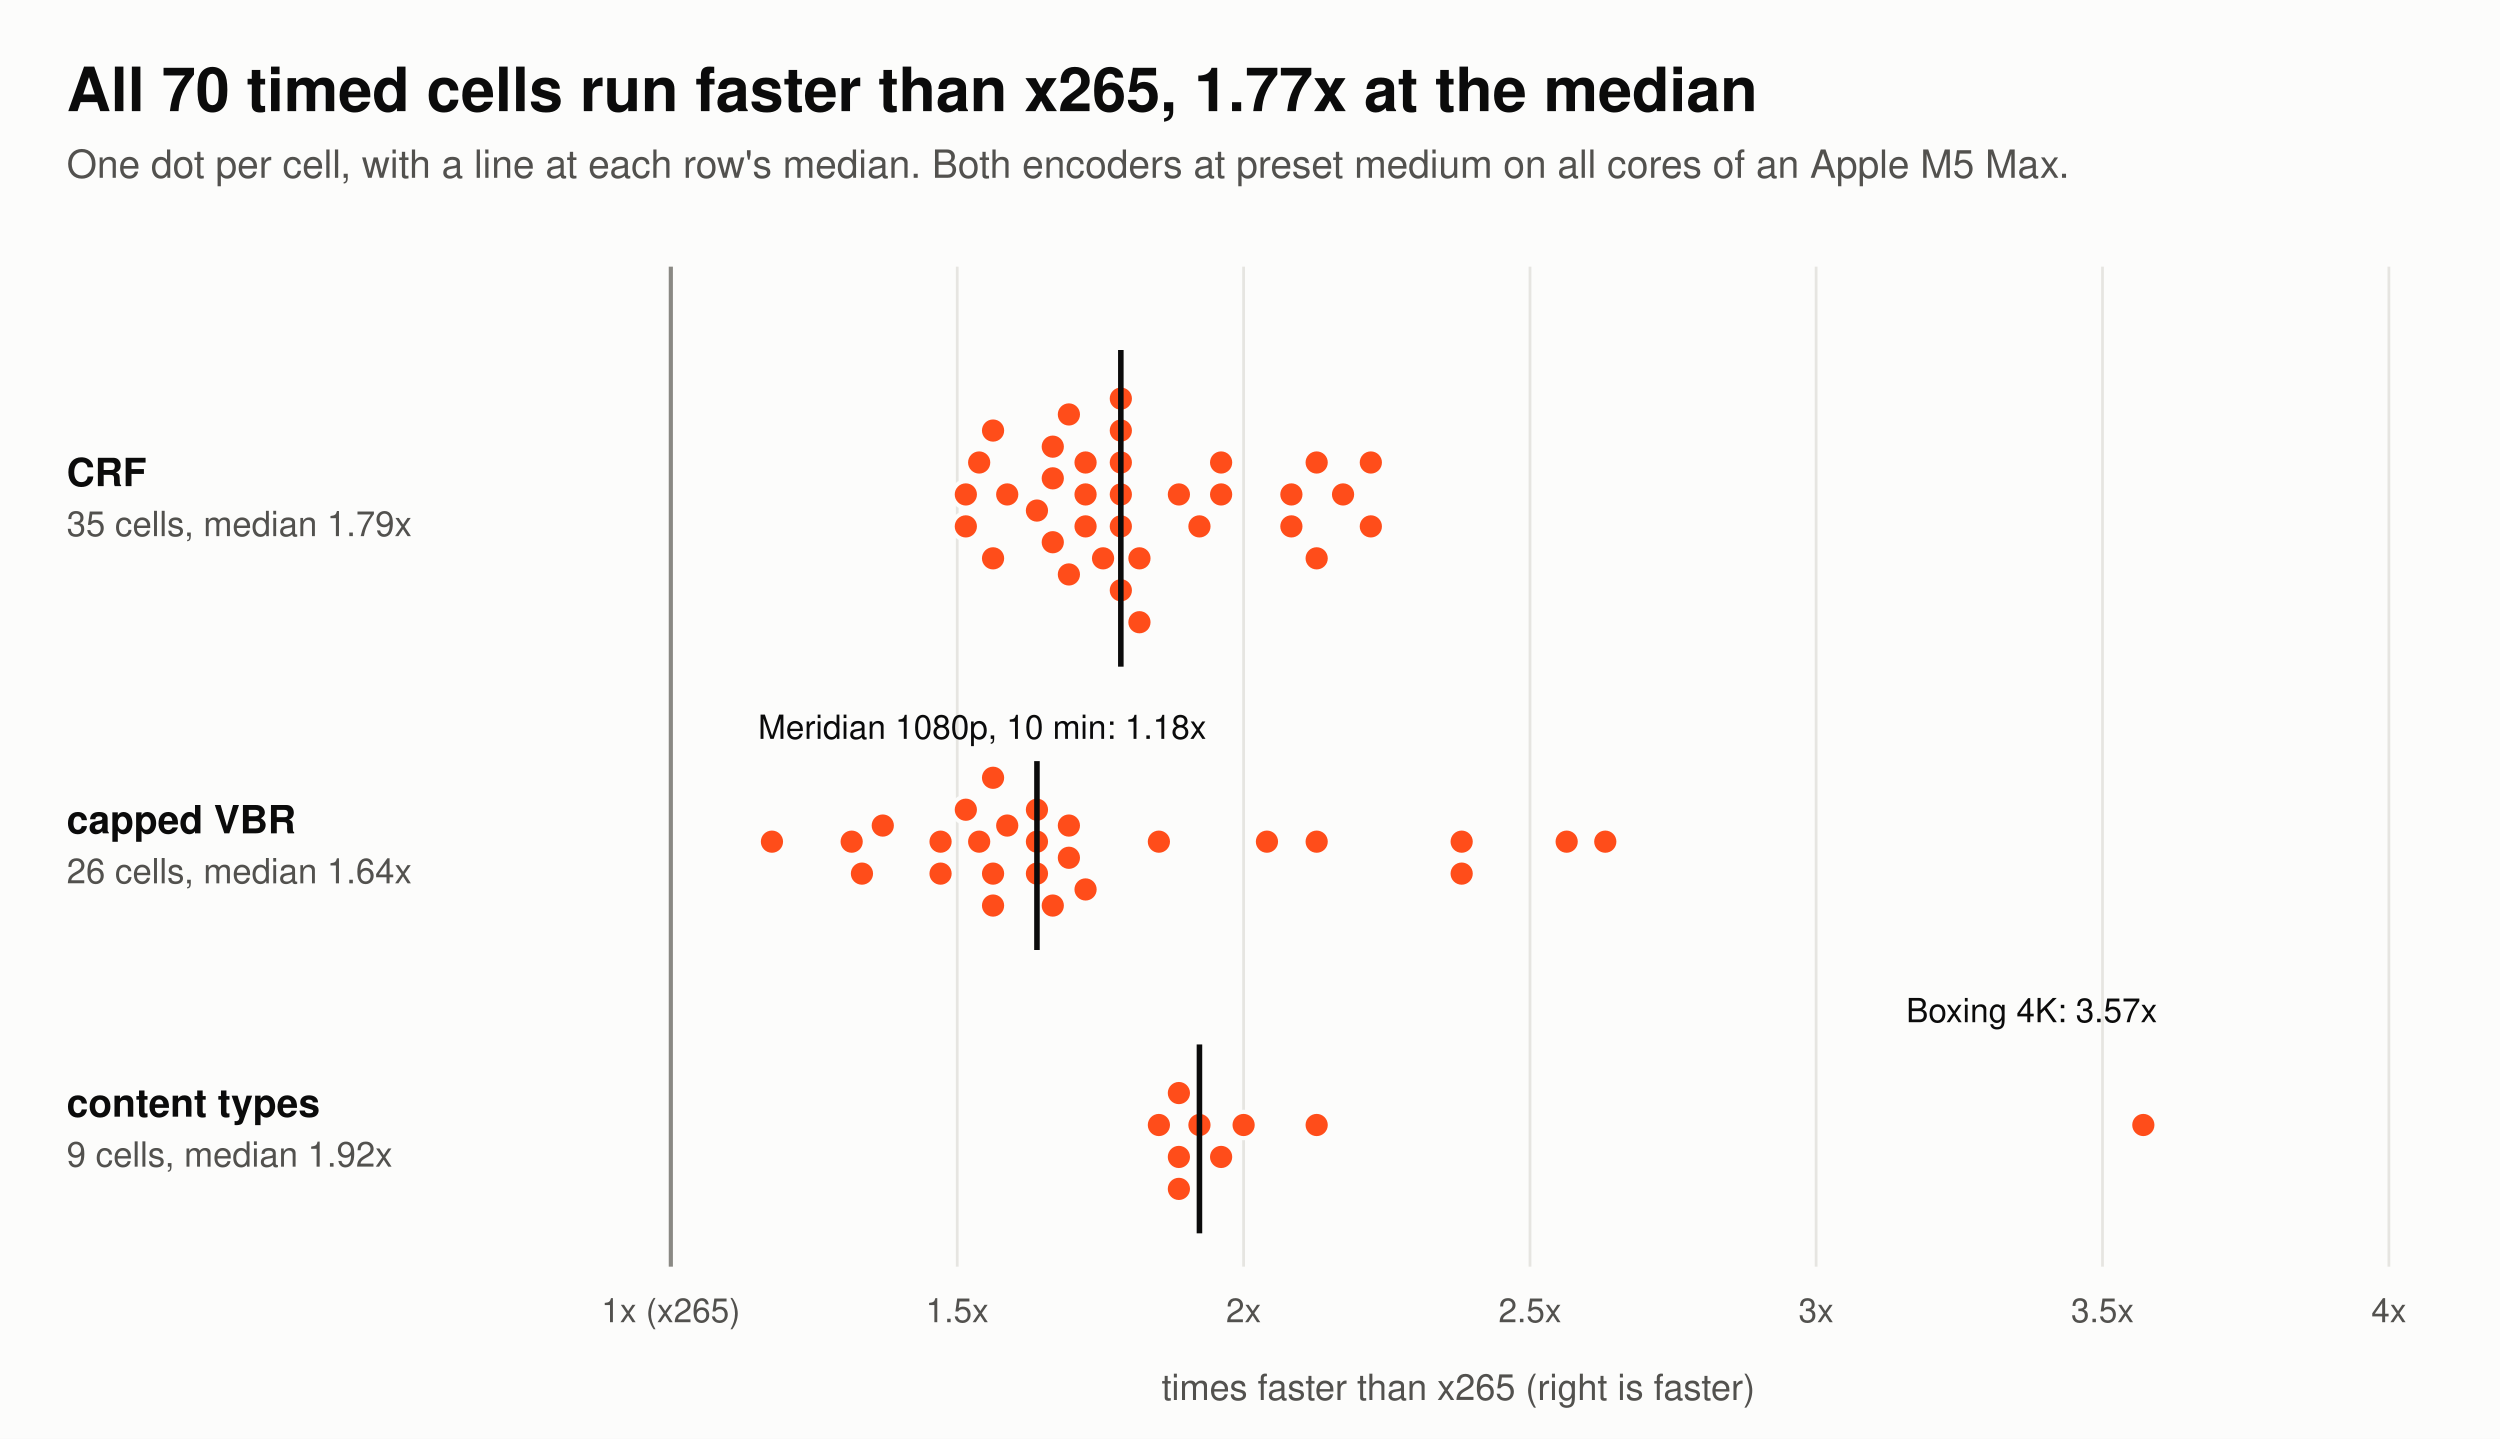
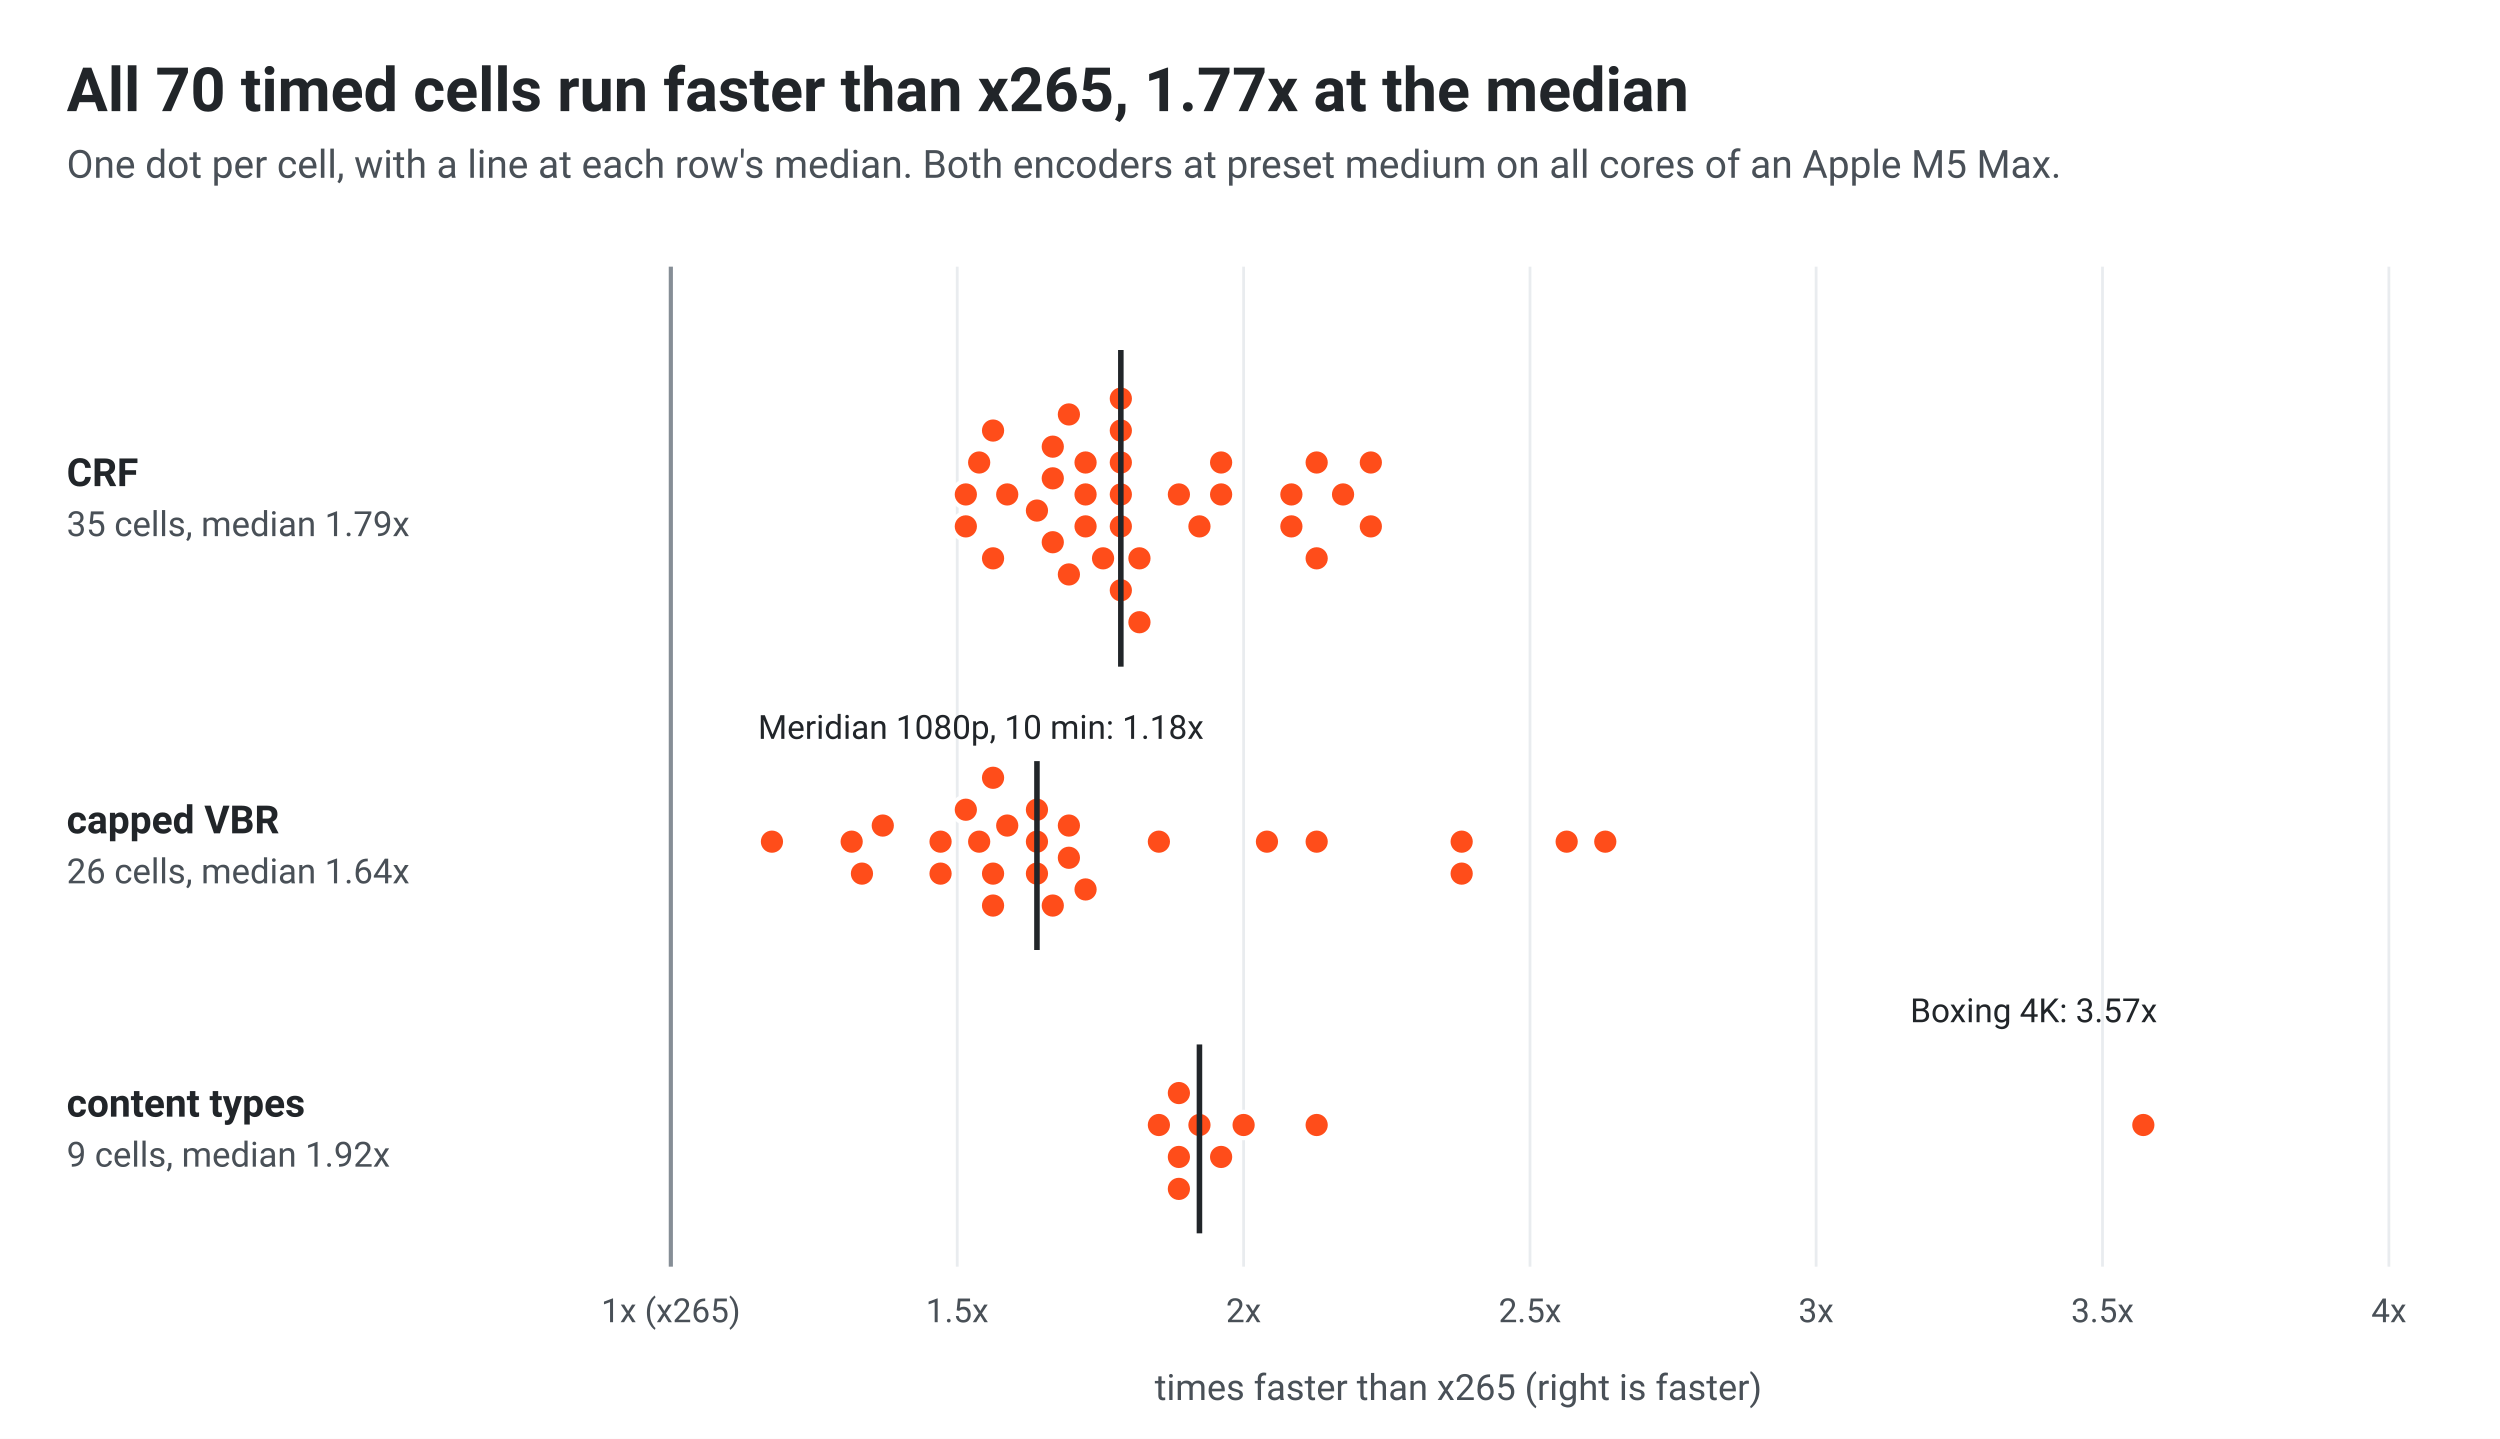
<svg xmlns="http://www.w3.org/2000/svg" width="900" height="518.0" viewBox="0 0 900 518.0" role="img">
  <style>
- .bg{fill:#fcfcfb}.t1{fill:#0b0b0b}.t2{fill:#52514e}.grid{stroke:#e6e5e1}
- .base{stroke:#8a8984}.ring{stroke:#fcfcfb}.med{stroke:#0b0b0b}
- .s1{fill:#ff4d1a}.s2{fill:#1baf7a}.s3{fill:#6250d6}.sx{fill:#8a8984}
- .l1{stroke:#ff4d1a}.l2{stroke:#1baf7a}.l3{stroke:#6250d6}.lx{stroke:#8a8984}.span{stroke:#e6e5e1}
- text{font-family:system-ui,-apple-system,"Segoe UI",Helvetica,Arial,sans-serif}
+ .bg{fill:#ffffff}.t1{fill:#212529}.t2{fill:#495057}.grid{stroke:#e9ecef}
+ .base{stroke:#868e96}.ring{stroke:#ffffff}.med{stroke:#212529}.band{fill:#f1f3f5}
+ .s1{fill:#ff4d1a}.s2{fill:#00919a}.s3{fill:#6250d6}.sx{fill:#868e96}
+ .l1{stroke:#ff4d1a}.l2{stroke:#00919a}.l3{stroke:#6250d6}.lx{stroke:#868e96}.span{stroke:#dee2e6}
+ .note{fill:#b8330a}.wash{fill:#ffe8dc}
+ text{font-family:system-ui,-apple-system,"Segoe UI",Roboto,Helvetica,Arial,sans-serif}
@media (prefers-color-scheme:dark){
- .bg{fill:#1a1a19}.t1{fill:#f0efec}.t2{fill:#c3c2b7}.grid{stroke:#2e2e2c}
- .base{stroke:#8a8984}.ring{stroke:#1a1a19}.med{stroke:#f0efec}
- .s1{fill:#ff4d1a}.s2{fill:#199e70}.s3{fill:#9085e9}.sx{fill:#8a8984}
- .l1{stroke:#ff4d1a}.l2{stroke:#199e70}.l3{stroke:#9085e9}.lx{stroke:#8a8984}.span{stroke:#3a3a37}}
+ .bg{fill:#1b1c1e}.t1{fill:#e9ecee}.t2{fill:#b6bcc1}.grid{stroke:#2e3135}
+ .base{stroke:#8f959a}.ring{stroke:#1b1c1e}.med{stroke:#e9ecee}.band{fill:#23262a}
+ .s1{fill:#ff4d1a}.s2{fill:#12a3ad}.s3{fill:#9085e9}.sx{fill:#8f959a}
+ .l1{stroke:#ff4d1a}.l2{stroke:#12a3ad}.l3{stroke:#9085e9}.lx{stroke:#8f959a}.span{stroke:#3a3e43}
+ .note{fill:#ff8a5c}.wash{fill:#45200f}}
</style>
  <rect width="100%" height="100%" class="bg" />
  <text x="24.0" y="40.0" font-size="22" class="t1" text-anchor="start" font-weight="600">All 70 timed cells run faster than x265, 1.77x at the median</text>
  <text x="24.0" y="64.0" font-size="14" class="t2" text-anchor="start">One dot per cell, with a line at each row's median. Both encoders at preset medium on all cores of an Apple M5 Max.</text>
  <line x1="241.5" y1="96" x2="241.5" y2="456.0" class="base" stroke-width="1.5" />
  <text x="241.5" y="476.0" font-size="12" class="t2" text-anchor="middle">1x (x265)</text>
  <line x1="344.6" y1="96" x2="344.6" y2="456.0" class="grid" stroke-width="1" />
  <text x="344.6" y="476.0" font-size="12" class="t2" text-anchor="middle">1.5x</text>
  <line x1="447.7" y1="96" x2="447.7" y2="456.0" class="grid" stroke-width="1" />
  <text x="447.7" y="476.0" font-size="12" class="t2" text-anchor="middle">2x</text>
  <line x1="550.8" y1="96" x2="550.8" y2="456.0" class="grid" stroke-width="1" />
  <text x="550.8" y="476.0" font-size="12" class="t2" text-anchor="middle">2.5x</text>
  <line x1="653.8" y1="96" x2="653.8" y2="456.0" class="grid" stroke-width="1" />
  <text x="653.8" y="476.0" font-size="12" class="t2" text-anchor="middle">3x</text>
  <line x1="756.9" y1="96" x2="756.9" y2="456.0" class="grid" stroke-width="1" />
  <text x="756.9" y="476.0" font-size="12" class="t2" text-anchor="middle">3.5x</text>
  <line x1="860.0" y1="96" x2="860.0" y2="456.0" class="grid" stroke-width="1" />
  <text x="860.0" y="476.0" font-size="12" class="t2" text-anchor="middle">4x</text>
  <text x="525.0" y="504.0" font-size="13" class="t2" text-anchor="middle">times faster than x265 (right is faster)</text>
  <text x="24.0" y="175.0" font-size="14" class="t1" text-anchor="start" font-weight="600">CRF</text>
  <text x="24.0" y="193.0" font-size="12.5" class="t2" text-anchor="start">35 cells, median 1.79x</text>
  <circle cx="347.7" cy="178.0" r="4.75" class="s1 ring" stroke-width="1.5" />
  <circle cx="347.7" cy="189.5" r="4.75" class="s1 ring" stroke-width="1.5" />
  <circle cx="352.5" cy="166.5" r="4.75" class="s1 ring" stroke-width="1.5" />
  <circle cx="357.5" cy="201.0" r="4.75" class="s1 ring" stroke-width="1.5" />
  <circle cx="357.5" cy="155.0" r="4.75" class="s1 ring" stroke-width="1.5" />
  <circle cx="362.6" cy="178.0" r="4.75" class="s1 ring" stroke-width="1.5" />
  <circle cx="373.3" cy="183.8" r="4.75" class="s1 ring" stroke-width="1.5" />
  <circle cx="379.0" cy="172.2" r="4.75" class="s1 ring" stroke-width="1.5" />
  <circle cx="379.0" cy="195.2" r="4.75" class="s1 ring" stroke-width="1.5" />
  <circle cx="379.0" cy="160.8" r="4.75" class="s1 ring" stroke-width="1.5" />
  <circle cx="384.8" cy="206.8" r="4.75" class="s1 ring" stroke-width="1.5" />
  <circle cx="384.8" cy="149.2" r="4.75" class="s1 ring" stroke-width="1.5" />
  <circle cx="390.8" cy="178.0" r="4.75" class="s1 ring" stroke-width="1.5" />
  <circle cx="390.8" cy="189.5" r="4.75" class="s1 ring" stroke-width="1.5" />
  <circle cx="390.8" cy="166.5" r="4.75" class="s1 ring" stroke-width="1.5" />
  <circle cx="397.1" cy="201.0" r="4.75" class="s1 ring" stroke-width="1.5" />
  <circle cx="403.5" cy="178.0" r="4.75" class="s1 ring" stroke-width="1.5" />
  <circle cx="403.5" cy="189.5" r="4.75" class="s1 ring" stroke-width="1.5" />
  <circle cx="403.5" cy="166.5" r="4.75" class="s1 ring" stroke-width="1.5" />
  <circle cx="403.5" cy="155.0" r="4.75" class="s1 ring" stroke-width="1.5" />
  <circle cx="403.5" cy="212.5" r="4.75" class="s1 ring" stroke-width="1.5" />
  <circle cx="403.5" cy="143.5" r="4.75" class="s1 ring" stroke-width="1.5" />
  <circle cx="410.2" cy="201.0" r="4.75" class="s1 ring" stroke-width="1.5" />
  <circle cx="410.2" cy="224.0" r="4.75" class="s1 ring" stroke-width="1.5" />
  <circle cx="424.4" cy="178.0" r="4.75" class="s1 ring" stroke-width="1.5" />
  <circle cx="431.8" cy="189.5" r="4.75" class="s1 ring" stroke-width="1.5" />
  <circle cx="439.6" cy="178.0" r="4.75" class="s1 ring" stroke-width="1.5" />
  <circle cx="439.6" cy="166.5" r="4.75" class="s1 ring" stroke-width="1.5" />
  <circle cx="464.9" cy="178.0" r="4.75" class="s1 ring" stroke-width="1.5" />
  <circle cx="464.9" cy="189.5" r="4.75" class="s1 ring" stroke-width="1.5" />
  <circle cx="474.0" cy="166.5" r="4.75" class="s1 ring" stroke-width="1.5" />
  <circle cx="474.0" cy="201.0" r="4.75" class="s1 ring" stroke-width="1.5" />
  <circle cx="483.5" cy="178.0" r="4.75" class="s1 ring" stroke-width="1.5" />
  <circle cx="493.5" cy="189.5" r="4.75" class="s1 ring" stroke-width="1.5" />
  <circle cx="493.5" cy="166.5" r="4.75" class="s1 ring" stroke-width="1.5" />
  <line x1="403.5" y1="126.0" x2="403.5" y2="240.0" class="med" stroke-width="2" />
  <text x="24.0" y="300.0" font-size="14" class="t1" text-anchor="start" font-weight="600">capped VBR</text>
  <text x="24.0" y="318.0" font-size="12.5" class="t2" text-anchor="start">26 cells, median 1.64x</text>
  <circle cx="277.9" cy="303.0" r="4.75" class="s1 ring" stroke-width="1.5" />
  <circle cx="306.6" cy="303.0" r="4.75" class="s1 ring" stroke-width="1.5" />
  <circle cx="310.3" cy="314.5" r="4.75" class="s1 ring" stroke-width="1.5" />
  <circle cx="317.8" cy="297.2" r="4.75" class="s1 ring" stroke-width="1.5" />
  <circle cx="338.6" cy="303.0" r="4.75" class="s1 ring" stroke-width="1.5" />
  <circle cx="338.6" cy="314.5" r="4.75" class="s1 ring" stroke-width="1.5" />
  <circle cx="347.7" cy="291.5" r="4.75" class="s1 ring" stroke-width="1.5" />
  <circle cx="352.5" cy="303.0" r="4.75" class="s1 ring" stroke-width="1.5" />
  <circle cx="357.5" cy="314.5" r="4.75" class="s1 ring" stroke-width="1.5" />
  <circle cx="357.5" cy="326.0" r="4.75" class="s1 ring" stroke-width="1.5" />
  <circle cx="357.5" cy="280.0" r="4.75" class="s1 ring" stroke-width="1.5" />
  <circle cx="362.6" cy="297.2" r="4.75" class="s1 ring" stroke-width="1.5" />
  <circle cx="373.3" cy="303.0" r="4.75" class="s1 ring" stroke-width="1.5" />
  <circle cx="373.3" cy="314.5" r="4.75" class="s1 ring" stroke-width="1.5" />
  <circle cx="373.3" cy="291.5" r="4.75" class="s1 ring" stroke-width="1.5" />
  <circle cx="379.0" cy="326.0" r="4.75" class="s1 ring" stroke-width="1.5" />
  <circle cx="384.8" cy="308.8" r="4.75" class="s1 ring" stroke-width="1.5" />
  <circle cx="384.8" cy="297.2" r="4.75" class="s1 ring" stroke-width="1.5" />
  <circle cx="390.8" cy="320.2" r="4.75" class="s1 ring" stroke-width="1.5" />
  <circle cx="417.2" cy="303.0" r="4.75" class="s1 ring" stroke-width="1.5" />
  <circle cx="456.1" cy="303.0" r="4.75" class="s1 ring" stroke-width="1.5" />
  <circle cx="474.0" cy="303.0" r="4.75" class="s1 ring" stroke-width="1.5" />
  <circle cx="526.2" cy="303.0" r="4.75" class="s1 ring" stroke-width="1.5" />
  <circle cx="526.2" cy="314.5" r="4.75" class="s1 ring" stroke-width="1.5" />
  <circle cx="564.0" cy="303.0" r="4.75" class="s1 ring" stroke-width="1.5" />
  <circle cx="577.9" cy="303.0" r="4.75" class="s1 ring" stroke-width="1.5" />
  <line x1="373.3" y1="274.0" x2="373.3" y2="342.0" class="med" stroke-width="2" />
  <text x="272.9" y="266.0" font-size="12" class="t1" text-anchor="start">Meridian 1080p, 10 min: 1.18x</text>
  <text x="24.0" y="402.0" font-size="14" class="t1" text-anchor="start" font-weight="600">content types</text>
  <text x="24.0" y="420.0" font-size="12.5" class="t2" text-anchor="start">9 cells, median 1.92x</text>
  <circle cx="417.2" cy="405.0" r="4.75" class="s1 ring" stroke-width="1.5" />
  <circle cx="424.4" cy="416.5" r="4.75" class="s1 ring" stroke-width="1.5" />
  <circle cx="424.4" cy="393.5" r="4.75" class="s1 ring" stroke-width="1.5" />
  <circle cx="424.4" cy="428.0" r="4.75" class="s1 ring" stroke-width="1.5" />
  <circle cx="431.8" cy="405.0" r="4.75" class="s1 ring" stroke-width="1.5" />
  <circle cx="439.6" cy="416.5" r="4.75" class="s1 ring" stroke-width="1.5" />
  <circle cx="447.7" cy="405.0" r="4.75" class="s1 ring" stroke-width="1.5" />
  <circle cx="474.0" cy="405.0" r="4.75" class="s1 ring" stroke-width="1.5" />
  <circle cx="771.6" cy="405.0" r="4.75" class="s1 ring" stroke-width="1.5" />
  <line x1="431.8" y1="376.0" x2="431.8" y2="444.0" class="med" stroke-width="2" />
  <text x="776.6" y="368.0" font-size="12" class="t1" text-anchor="end">Boxing 4K: 3.57x</text>
</svg>
